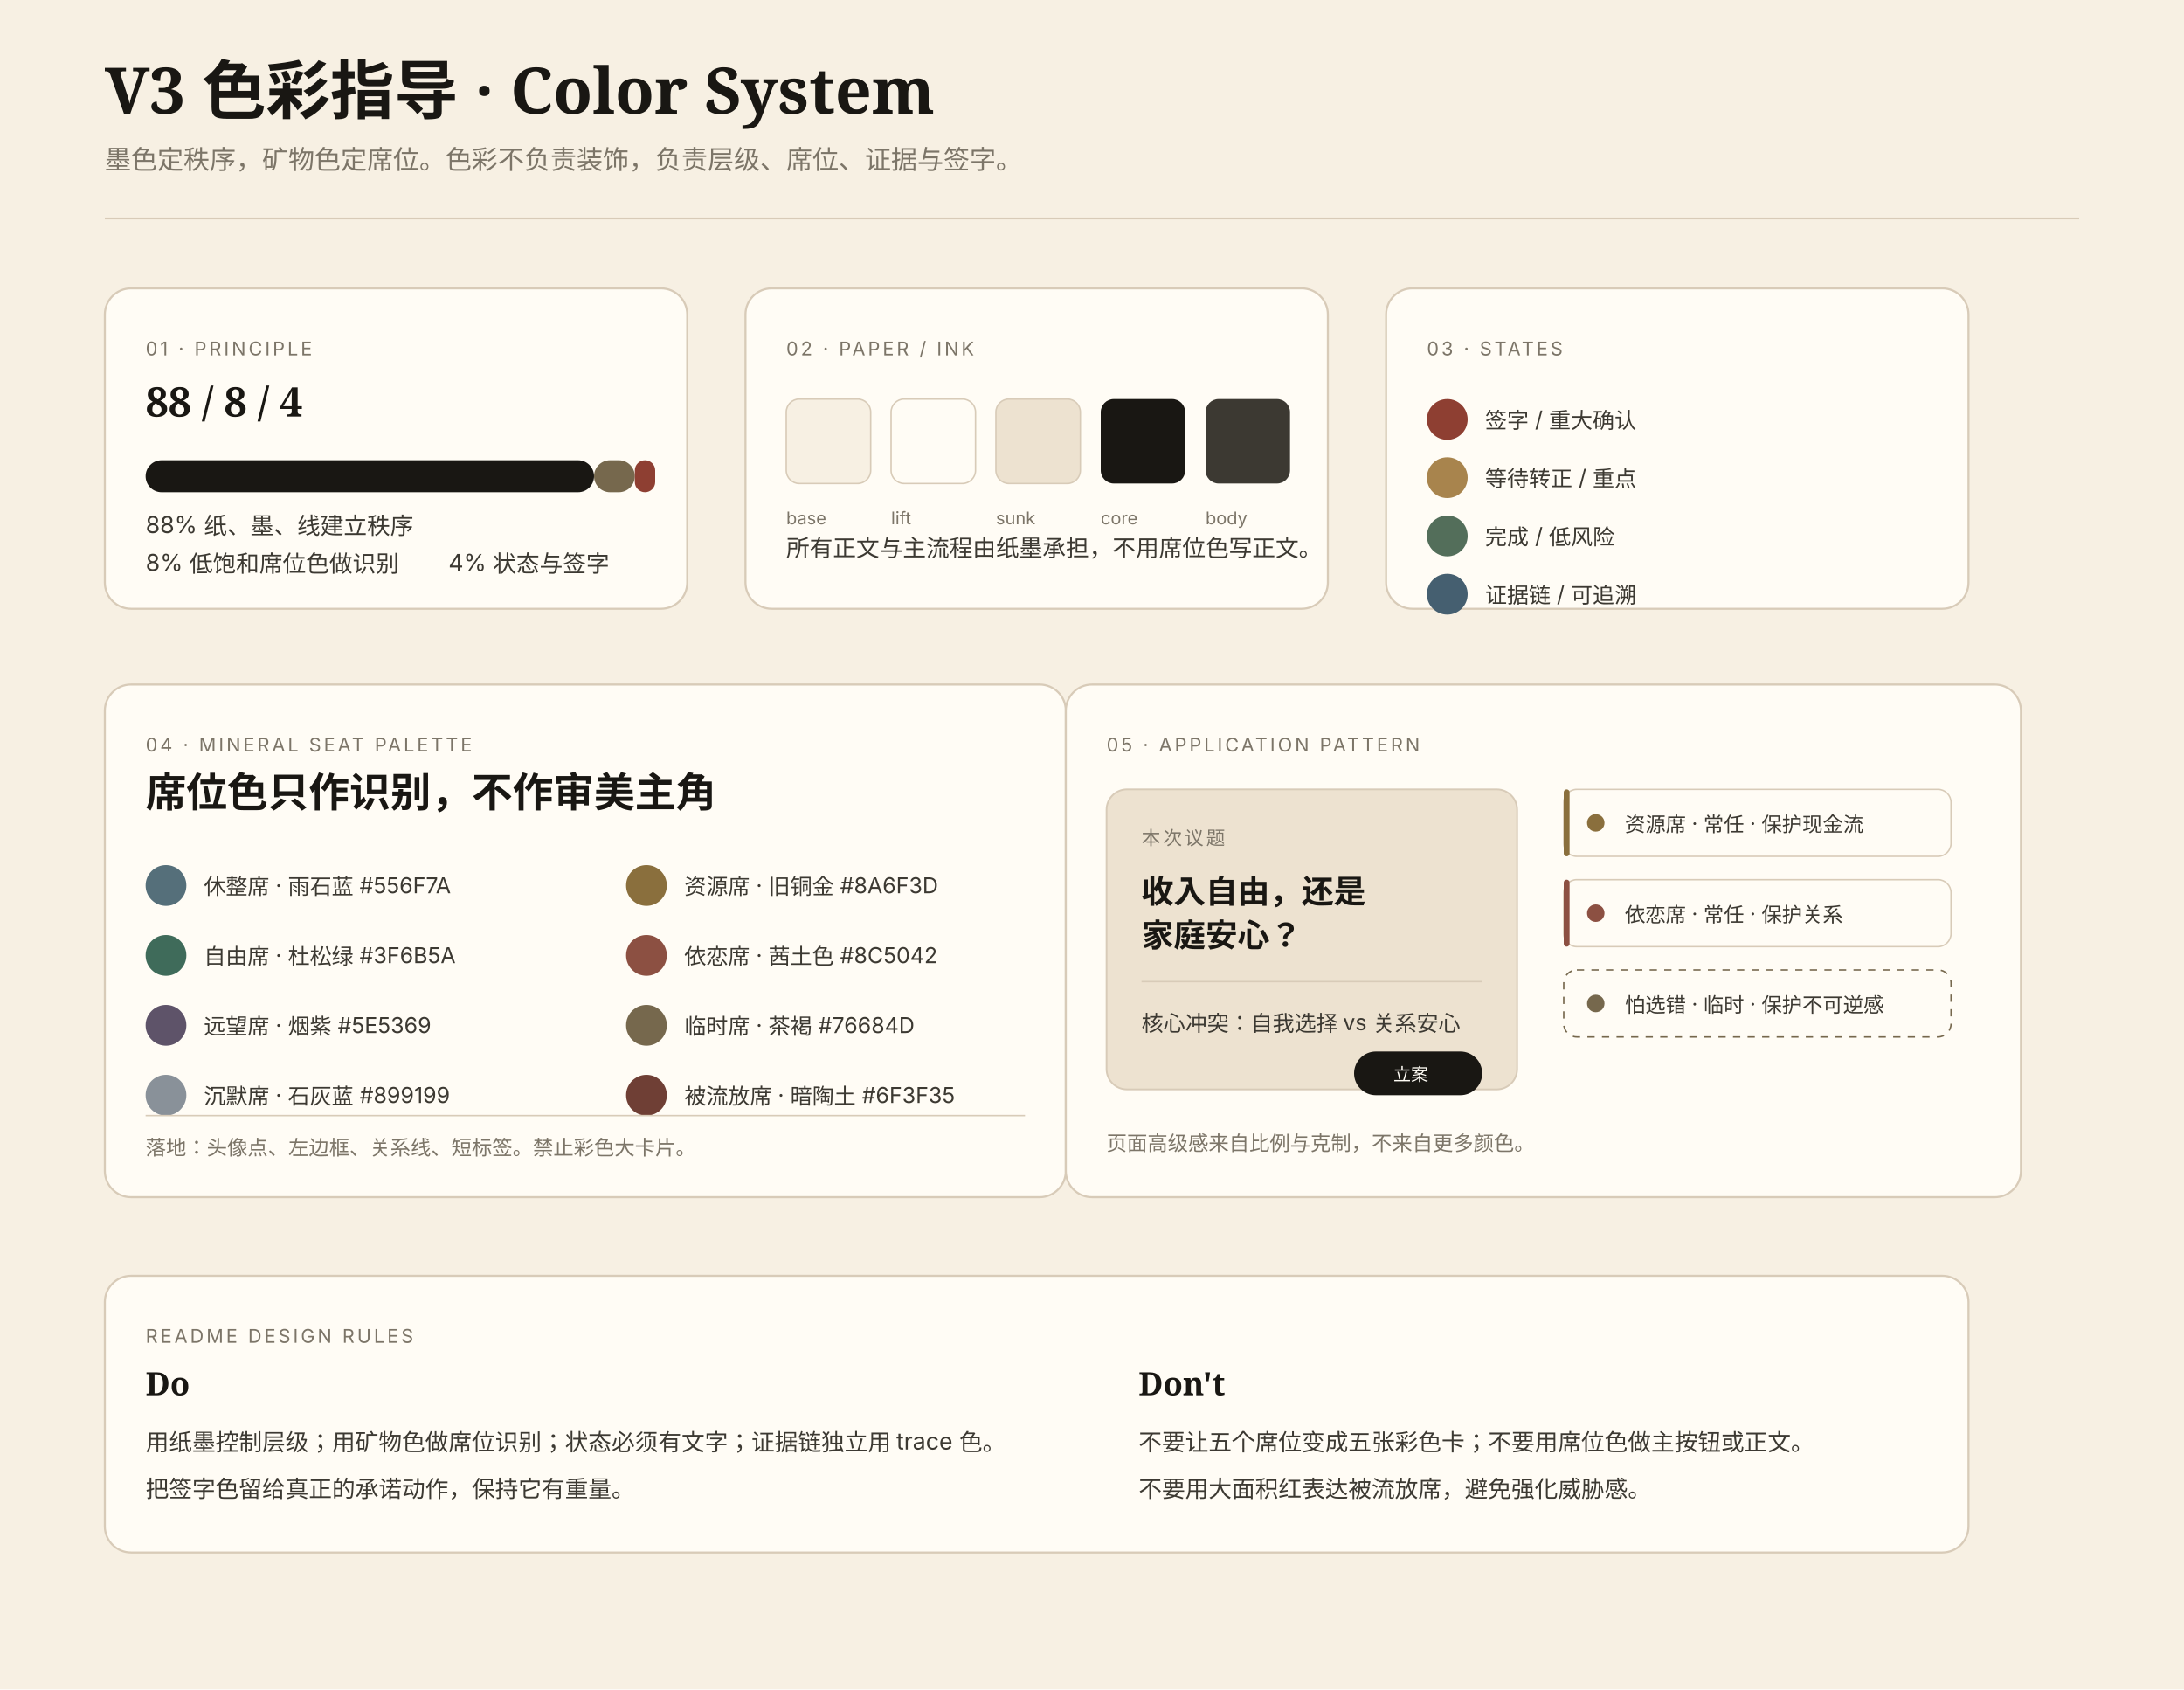
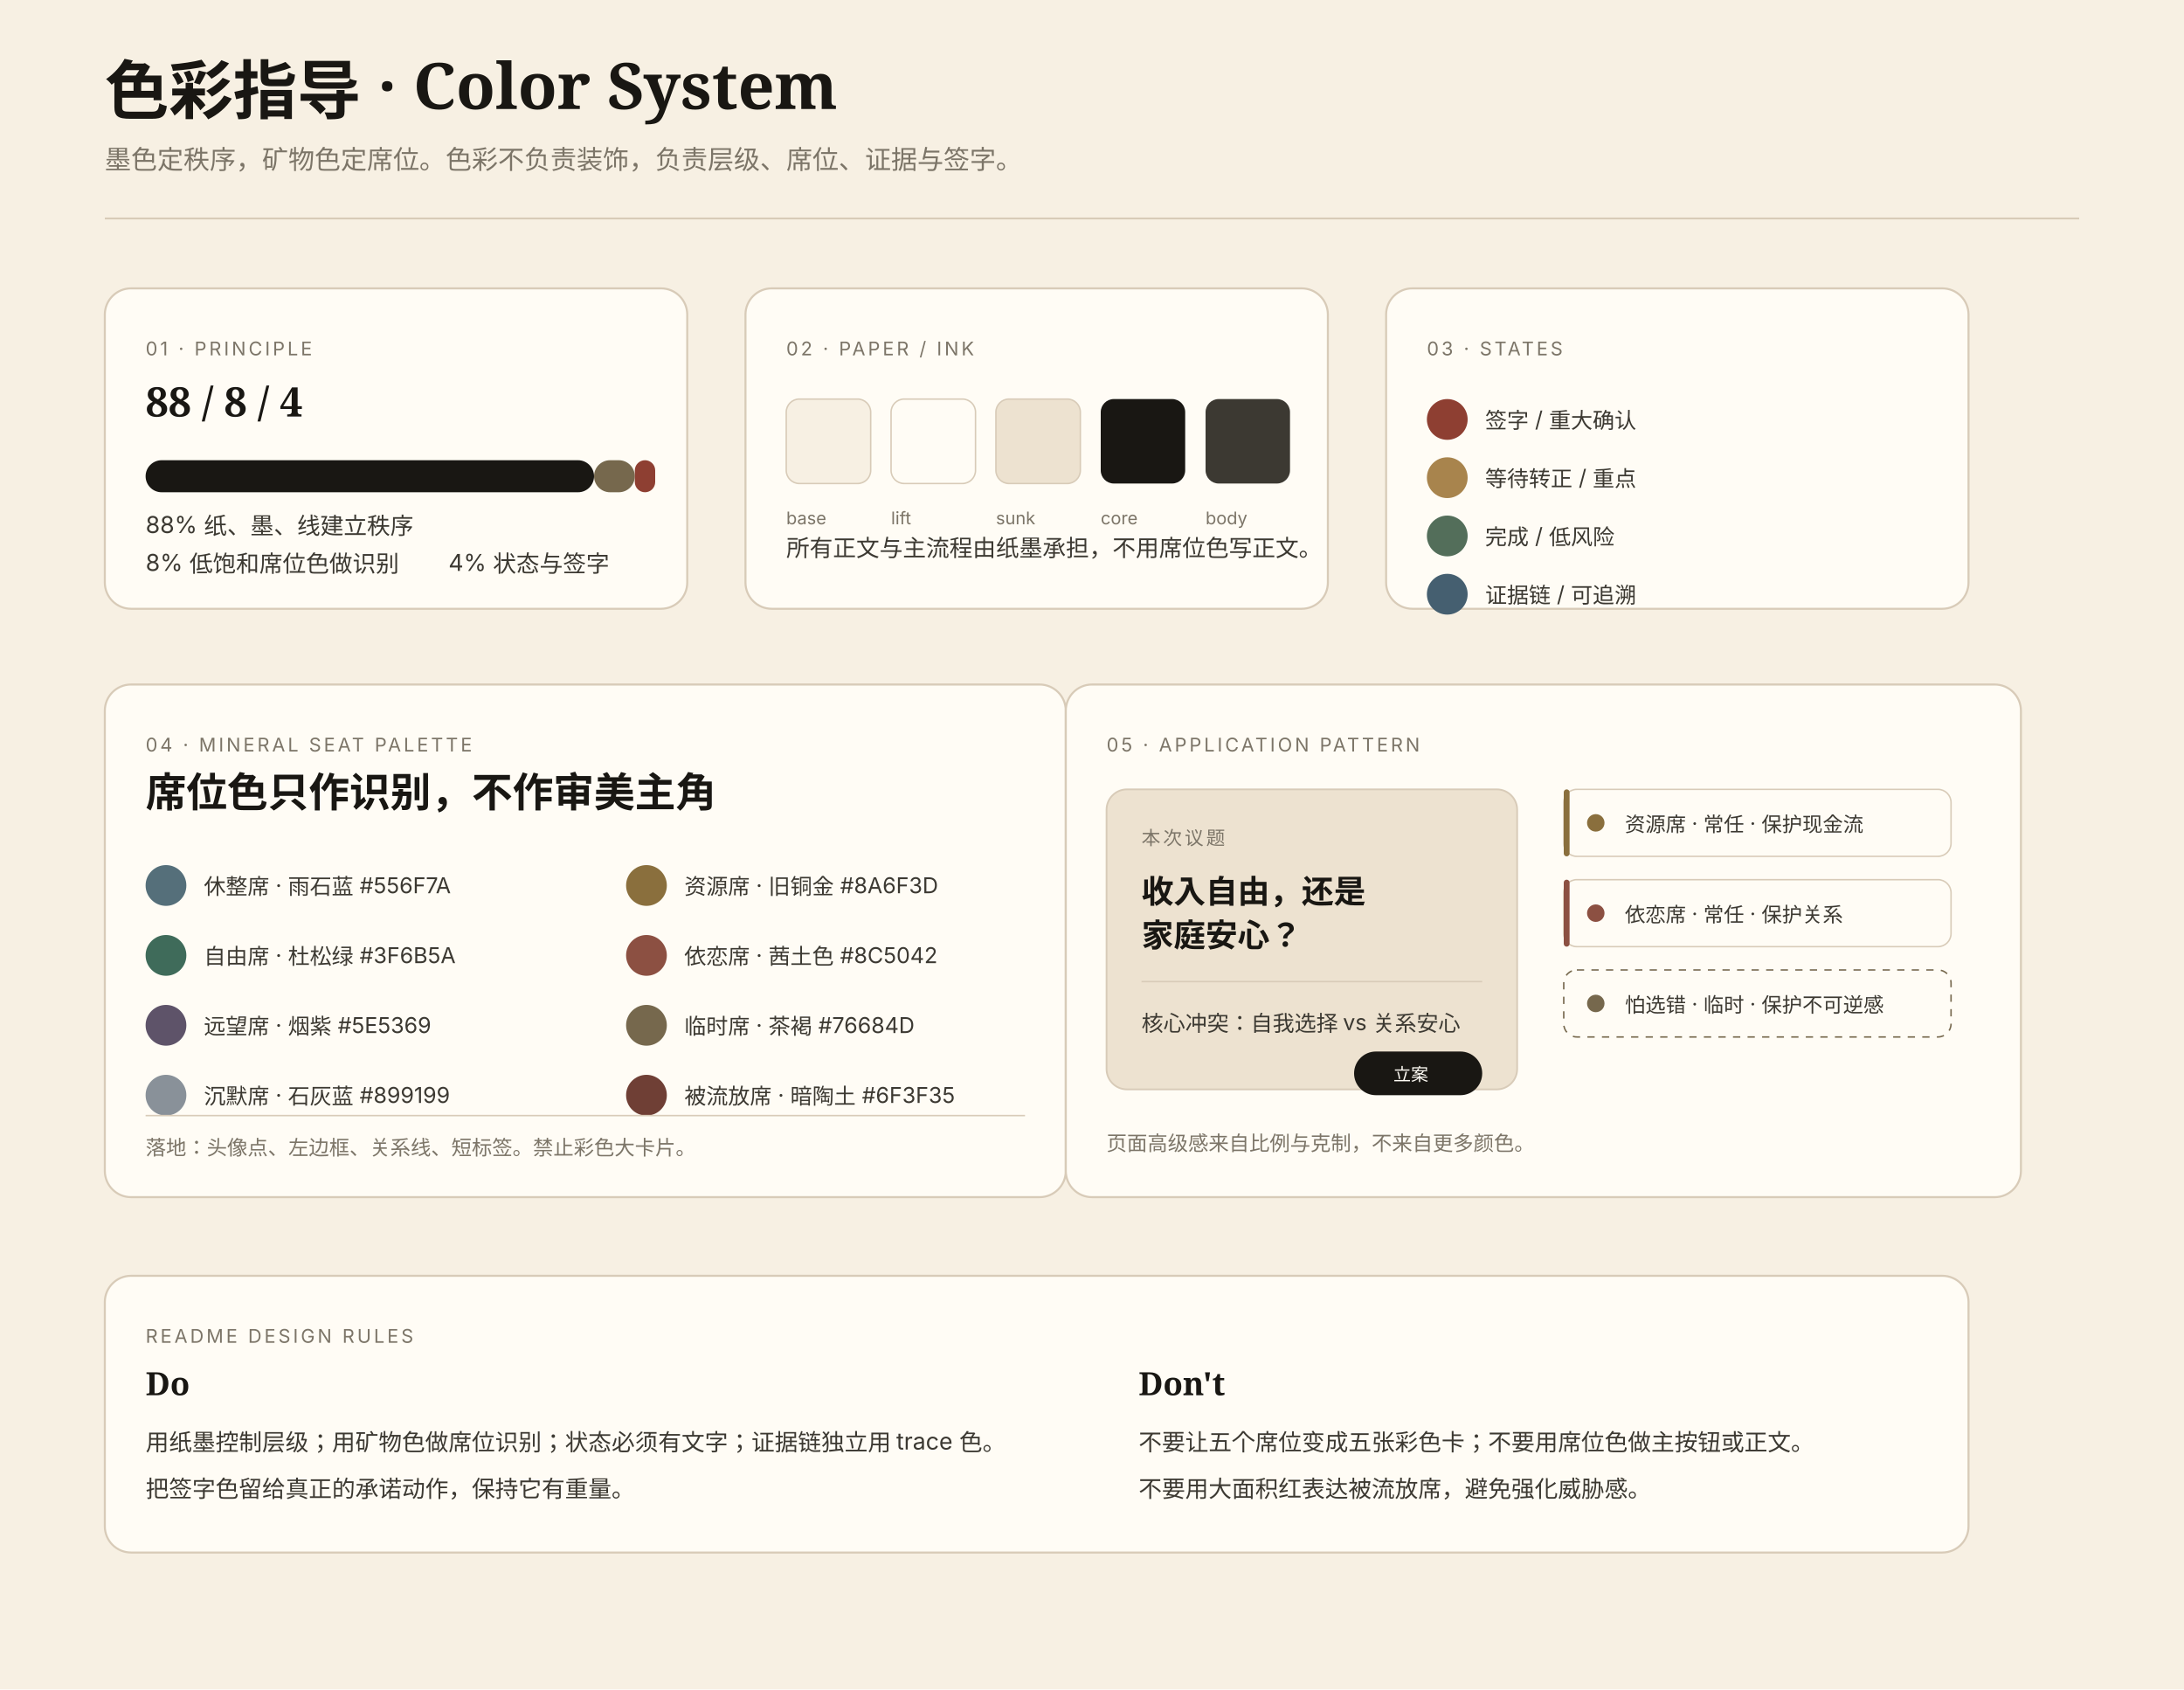
<svg xmlns="http://www.w3.org/2000/svg" width="1200" height="928" viewBox="0 0 1500 1160">
  <defs>
    <filter id="grain">
      <feTurbulence type="fractalNoise" baseFrequency="0.72" numOctaves="2" stitchTiles="stitch" />
      <feColorMatrix values="0 0 0 0 0.055  0 0 0 0 0.043  0 0 0 0 0.025  0 0 0 0.035 0" />
    </filter>
    <style>
      .bg{fill:#F7F0E3}.paper{fill:#FFFCF5;stroke:#D8CBB8;stroke-width:1.4}.sunk{fill:#EDE2D0;stroke:#D8CBB8;stroke-width:1.2}
      .ink{fill:#191713}.body{fill:#3C3932}.mute{fill:#7C7568}.faint{fill:#B7AC9B}
      .rule{stroke:#D8CBB8;stroke-width:1.3}.thin{stroke:#D8CBB8;stroke-width:1}
      .title{font-family:"Songti SC","Source Han Serif SC",serif;font-weight:700}.sans{font-family:"PingFang SC",-apple-system,BlinkMacSystemFont,sans-serif}
      .label{font-size:13px;letter-spacing:1.8px}.bodyText{font-size:18px}.h1{font-size:44px}.h2{font-size:28px}.h3{font-size:22px}
      .rest{fill:#556F7A}.money{fill:#8A6F3D}.free{fill:#3F6B5A}.attach{fill:#8C5042}.time{fill:#5E5369}.temp{fill:#76684D}.silent{fill:#899199}.exile{fill:#6F3F35}
      .seal{fill:#8E3F32}.gold{fill:#A8844D}.safe{fill:#536E5A}.trace{fill:#455F70}
    </style>
  </defs>
  <rect width="1500" height="1160" class="bg" />
  <rect width="1500" height="1160" fill="url(#grain)" opacity=".55" />
-   <text x="72" y="78" class="title ink h1">V3 色彩指导 · Color System</text>
+   <text x="72" y="78" class="title ink h1">色彩指导 · Color System</text>
  <text x="72" y="116" class="sans mute bodyText">墨色定秩序，矿物色定席位。色彩不负责装饰，负责层级、席位、证据与签字。</text>
  <line x1="72" y1="150" x2="1428" y2="150" class="rule" />
  <g transform="translate(72 198)">
    <rect width="400" height="220" rx="18" class="paper" />
    <text x="28" y="46" class="sans mute label">01 · PRINCIPLE</text>
    <text x="28" y="88" class="title ink h2">88 / 8 / 4</text>
    <rect x="28" y="118" width="308" height="22" rx="11" fill="#191713" />
    <rect x="336" y="118" width="28" height="22" rx="11" fill="#76684D" />
    <rect x="364" y="118" width="14" height="22" rx="7" fill="#8E3F32" />
    <text x="28" y="168" class="sans body" font-size="16">88% 纸、墨、线建立秩序</text>
    <text x="28" y="194" class="sans body" font-size="16">8% 低饱和席位色做识别</text>
    <text x="236" y="194" class="sans body" font-size="16">4% 状态与签字</text>
  </g>
  <g transform="translate(512 198)">
    <rect width="400" height="220" rx="18" class="paper" />
    <text x="28" y="46" class="sans mute label">02 · PAPER / INK</text>
    <g transform="translate(28 76)">
      <rect width="58" height="58" rx="9" fill="#F7F0E3" stroke="#D8CBB8" />
      <rect x="72" width="58" height="58" rx="9" fill="#FFFCF5" stroke="#D8CBB8" />
      <rect x="144" width="58" height="58" rx="9" fill="#EDE2D0" stroke="#D8CBB8" />
      <rect x="216" width="58" height="58" rx="9" fill="#191713" />
      <rect x="288" width="58" height="58" rx="9" fill="#3C3932" />
      <text x="0" y="86" class="sans mute" font-size="12">base</text>
      <text x="72" y="86" class="sans mute" font-size="12">lift</text>
      <text x="144" y="86" class="sans mute" font-size="12">sunk</text>
      <text x="216" y="86" class="sans mute" font-size="12">core</text>
      <text x="288" y="86" class="sans mute" font-size="12">body</text>
    </g>
    <text x="28" y="184" class="sans body" font-size="16">所有正文与主流程由纸墨承担，不用席位色写正文。</text>
  </g>
  <g transform="translate(952 198)">
    <rect width="400" height="220" rx="18" class="paper" />
    <text x="28" y="46" class="sans mute label">03 · STATES</text>
    <g transform="translate(28 76)">
      <circle cx="14" cy="14" r="14" class="seal" />
      <text x="40" y="20" class="sans body" font-size="15">签字 / 重大确认</text>
      <circle cx="14" cy="54" r="14" class="gold" />
      <text x="40" y="60" class="sans body" font-size="15">等待转正 / 重点</text>
      <circle cx="14" cy="94" r="14" class="safe" />
      <text x="40" y="100" class="sans body" font-size="15">完成 / 低风险</text>
      <circle cx="14" cy="134" r="14" class="trace" />
      <text x="40" y="140" class="sans body" font-size="15">证据链 / 可追溯</text>
    </g>
  </g>
  <g transform="translate(72 470)">
    <rect width="660" height="352" rx="18" class="paper" />
    <text x="28" y="46" class="sans mute label">04 · MINERAL SEAT PALETTE</text>
    <text x="28" y="84" class="title ink h2">席位色只作识别，不作审美主角</text>
    <g transform="translate(28 124)">
      <g transform="translate(0 0)">
        <circle cx="14" cy="14" r="14" class="rest" />
        <text x="40" y="20" class="sans body" font-size="15">休整席 · 雨石蓝 #556F7A</text>
      </g>
      <g transform="translate(330 0)">
        <circle cx="14" cy="14" r="14" class="money" />
        <text x="40" y="20" class="sans body" font-size="15">资源席 · 旧铜金 #8A6F3D</text>
      </g>
      <g transform="translate(0 48)">
        <circle cx="14" cy="14" r="14" class="free" />
        <text x="40" y="20" class="sans body" font-size="15">自由席 · 杜松绿 #3F6B5A</text>
      </g>
      <g transform="translate(330 48)">
        <circle cx="14" cy="14" r="14" class="attach" />
        <text x="40" y="20" class="sans body" font-size="15">依恋席 · 茜土色 #8C5042</text>
      </g>
      <g transform="translate(0 96)">
        <circle cx="14" cy="14" r="14" class="time" />
        <text x="40" y="20" class="sans body" font-size="15">远望席 · 烟紫 #5E5369</text>
      </g>
      <g transform="translate(330 96)">
        <circle cx="14" cy="14" r="14" class="temp" />
        <text x="40" y="20" class="sans body" font-size="15">临时席 · 茶褐 #76684D</text>
      </g>
      <g transform="translate(0 144)">
        <circle cx="14" cy="14" r="14" class="silent" />
        <text x="40" y="20" class="sans body" font-size="15">沉默席 · 石灰蓝 #899199</text>
      </g>
      <g transform="translate(330 144)">
        <circle cx="14" cy="14" r="14" class="exile" />
        <text x="40" y="20" class="sans body" font-size="15">被流放席 · 暗陶土 #6F3F35</text>
      </g>
    </g>
    <line x1="28" y1="296" x2="632" y2="296" class="thin" />
    <text x="28" y="323" class="sans mute" font-size="14">落地：头像点、左边框、关系线、短标签。禁止彩色大卡片。</text>
  </g>
  <g transform="translate(732 470)">
    <rect width="656" height="352" rx="18" class="paper" />
    <text x="28" y="46" class="sans mute label">05 · APPLICATION PATTERN</text>
    <rect x="28" y="72" width="282" height="206" rx="14" class="sunk" />
    <text x="52" y="110" class="sans mute label">本次议题</text>
    <text x="52" y="150" class="title ink h3">收入自由，还是</text>
    <text x="52" y="180" class="title ink h3">家庭安心？</text>
    <line x1="52" y1="204" x2="286" y2="204" class="thin" />
    <text x="52" y="238" class="sans body" font-size="15">核心冲突：自我选择 vs 关系安心</text>
    <rect x="198" y="252" width="88" height="30" rx="15" fill="#191713" />
    <text x="225" y="272" class="sans" font-size="12" fill="#FFFCF5">立案</text>
    <g transform="translate(342 72)">
      <rect width="266" height="46" rx="9" fill="#FFFCF5" stroke="#D8CBB8" />
      <rect width="4" height="46" rx="2" fill="#8A6F3D" />
      <circle cx="22" cy="23" r="6" class="money" />
      <text x="42" y="29" class="sans body" font-size="14">资源席 · 常任 · 保护现金流</text>
      <rect y="62" width="266" height="46" rx="9" fill="#FFFCF5" stroke="#D8CBB8" />
      <rect y="62" width="4" height="46" rx="2" fill="#8C5042" />
      <circle cx="22" cy="85" r="6" class="attach" />
      <text x="42" y="91" class="sans body" font-size="14">依恋席 · 常任 · 保护关系</text>
      <rect y="124" width="266" height="46" rx="9" fill="#FFFCF5" stroke="#76684D" stroke-dasharray="5 5" />
      <circle cx="22" cy="147" r="6" class="temp" />
      <text x="42" y="153" class="sans body" font-size="14">怕选错 · 临时 · 保护不可逆感</text>
    </g>
    <text x="28" y="320" class="sans mute" font-size="14">页面高级感来自比例与克制，不来自更多颜色。</text>
  </g>
  <g transform="translate(72 876)">
    <rect width="1280" height="190" rx="18" class="paper" />
    <text x="28" y="46" class="sans mute label">README DESIGN RULES</text>
    <g transform="translate(28 82)">
      <text x="0" y="0" class="title ink h3">Do</text>
      <text x="0" y="38" class="sans body" font-size="16">用纸墨控制层级；用矿物色做席位识别；状态必须有文字；证据链独立用 trace 色。</text>
      <text x="0" y="70" class="sans body" font-size="16">把签字色留给真正的承诺动作，保持它有重量。</text>
    </g>
    <g transform="translate(710 82)">
      <text x="0" y="0" class="title ink h3">Don't</text>
      <text x="0" y="38" class="sans body" font-size="16">不要让五个席位变成五张彩色卡；不要用席位色做主按钮或正文。</text>
      <text x="0" y="70" class="sans body" font-size="16">不要用大面积红表达被流放席，避免强化威胁感。</text>
    </g>
  </g>
</svg>
